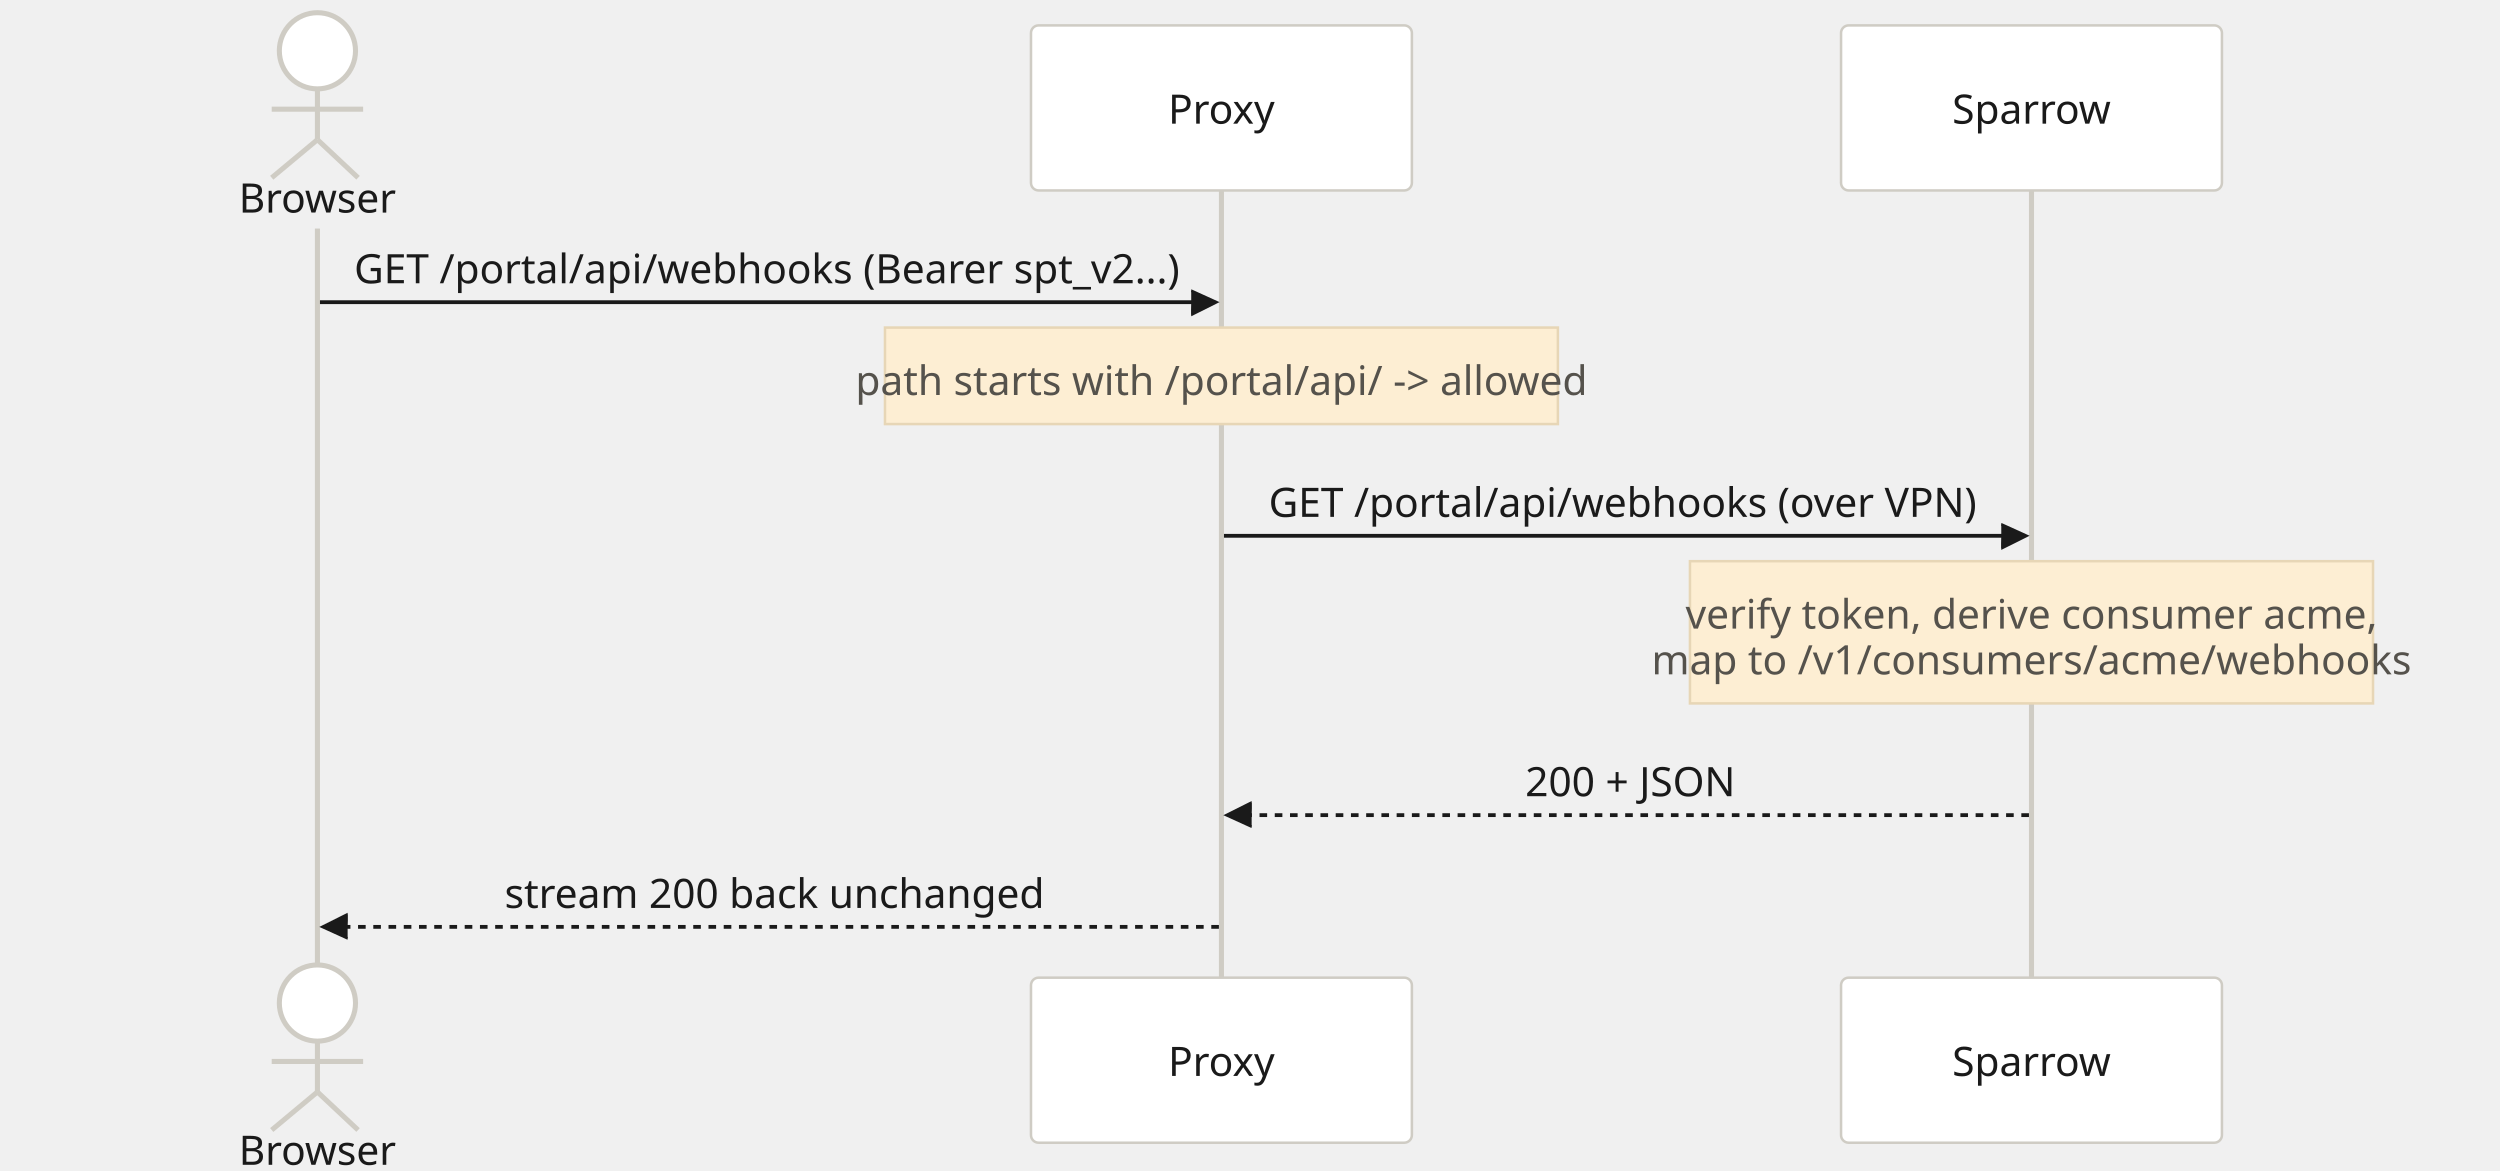
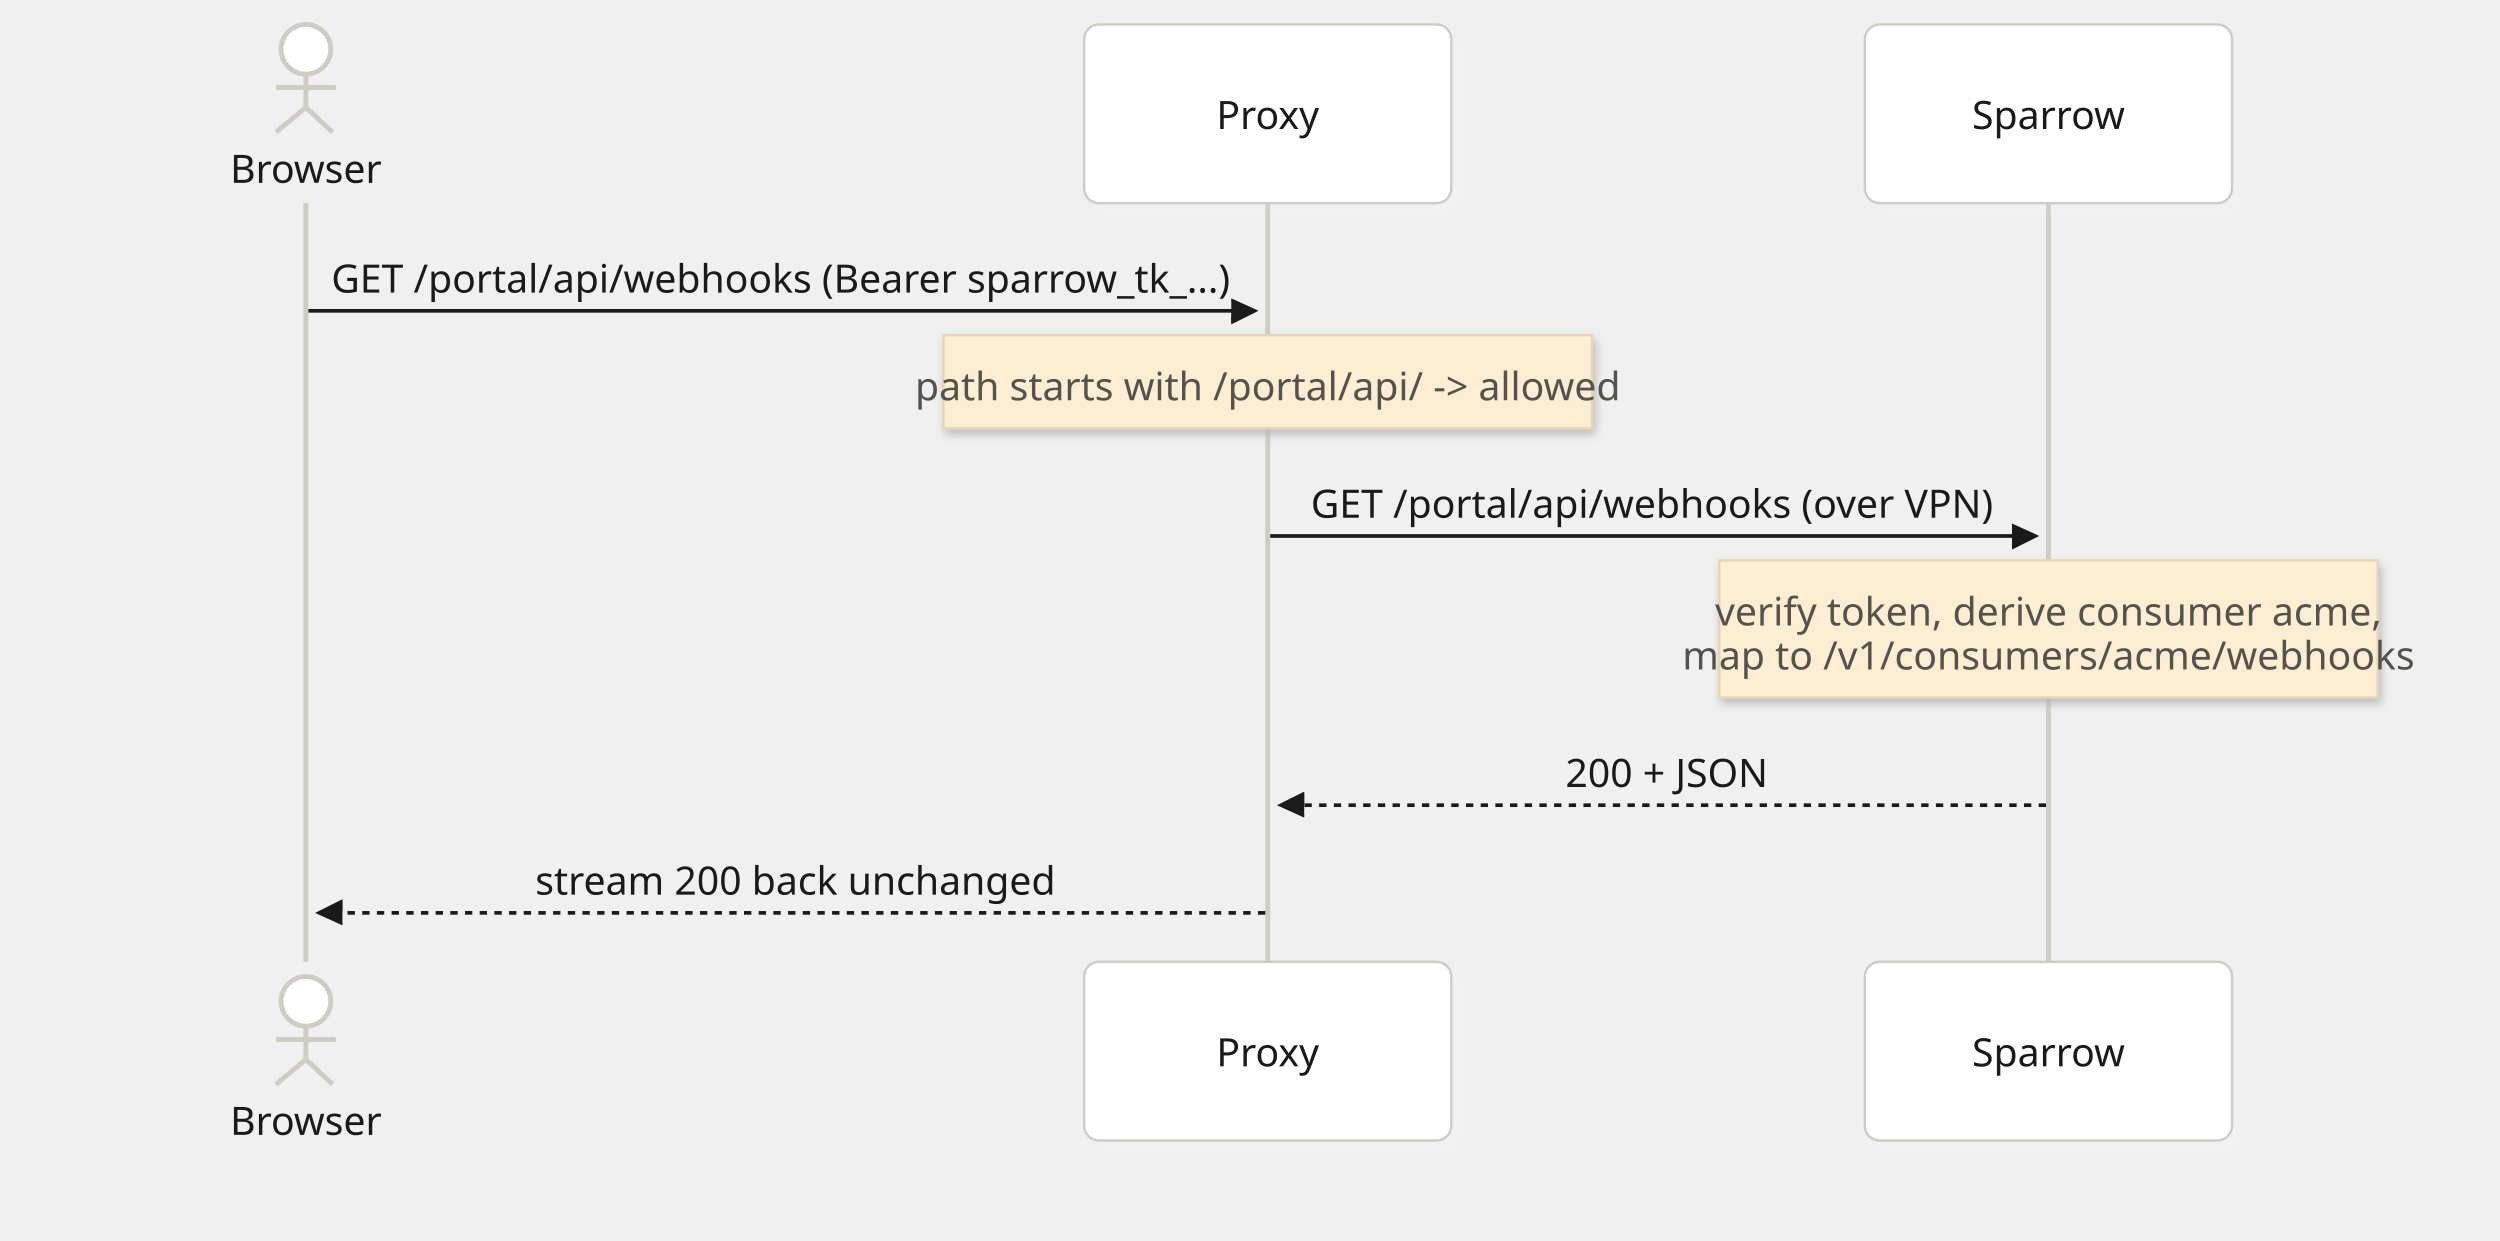
- <svg xmlns="http://www.w3.org/2000/svg" id="my-svg" width="100%" style="max-width: 984.5px; background-color: transparent;" viewBox="-50 -10 984.5 461" role="graphics-document document" aria-roledescription="sequence">
+ <svg xmlns="http://www.w3.org/2000/svg" id="my-svg" width="100%" style="max-width: 1021.5px; background-color: transparent;" viewBox="-50 -10 1021.5 507" role="graphics-document document" aria-roledescription="sequence">
  <g>
-     <rect x="675" y="375" fill="#eaeaea" stroke="#666" width="150" height="65" name="S" rx="3" ry="3" class="actor actor-bottom" />
-     <text x="750" y="407.5" dominant-baseline="central" alignment-baseline="central" class="actor actor-box" style="text-anchor: middle; font-size: 16px; font-weight: 400;">
-       <tspan x="750" dy="0">Sparrow</tspan>
+     <rect x="712" y="383" fill="#eaeaea" stroke="#666" width="150" height="73" name="S" rx="6" ry="6" class="actor actor-bottom" data-look="neo" filter="url(#my-svg-drop-shadow)" />
+     <text x="787" y="419.5" dominant-baseline="central" alignment-baseline="central" class="actor actor-box" style="text-anchor: middle; font-size: 16px; font-weight: 400;">
+       <tspan x="787" dy="0">Sparrow</tspan>
    </text>
  </g>
  <g>
-     <rect x="356" y="375" fill="#eaeaea" stroke="#666" width="150" height="65" name="P" rx="3" ry="3" class="actor actor-bottom" />
-     <text x="431" y="407.5" dominant-baseline="central" alignment-baseline="central" class="actor actor-box" style="text-anchor: middle; font-size: 16px; font-weight: 400;">
-       <tspan x="431" dy="0">Proxy</tspan>
+     <rect x="393" y="383" fill="#eaeaea" stroke="#666" width="150" height="73" name="P" rx="6" ry="6" class="actor actor-bottom" data-look="neo" filter="url(#my-svg-drop-shadow)" />
+     <text x="468" y="419.5" dominant-baseline="central" alignment-baseline="central" class="actor actor-box" style="text-anchor: middle; font-size: 16px; font-weight: 400;">
+       <tspan x="468" dy="0">Proxy</tspan>
    </text>
  </g>
  <g />
  <g>
-     <line id="actor2" x1="750" y1="65" x2="750" y2="375" class="actor-line 200" stroke-width="0.5px" stroke="#999" name="S" data-et="life-line" data-id="S" />
-     <g id="root-2" data-et="participant" data-type="participant" data-id="S">
-       <rect x="675" y="0" fill="#eaeaea" stroke="#666" width="150" height="65" name="S" rx="3" ry="3" class="actor actor-top" />
-       <text x="750" y="32.5" dominant-baseline="central" alignment-baseline="central" class="actor actor-box" style="text-anchor: middle; font-size: 16px; font-weight: 400;">
-         <tspan x="750" dy="0">Sparrow</tspan>
+     <line id="actor2" x1="787" y1="73" x2="787" y2="383" class="actor-line 200" stroke-width="0.5px" stroke="#999" name="S" data-et="life-line" data-id="S" />
+     <g id="root-2" data-look="neo" data-et="participant" data-type="participant" data-id="S">
+       <rect x="712" y="0" fill="#eaeaea" stroke="#666" width="150" height="73" name="S" rx="6" ry="6" class="actor actor-top" data-look="neo" filter="url(#my-svg-drop-shadow)" />
+       <text x="787" y="36.5" dominant-baseline="central" alignment-baseline="central" class="actor actor-box" style="text-anchor: middle; font-size: 16px; font-weight: 400;">
+         <tspan x="787" dy="0">Sparrow</tspan>
      </text>
    </g>
  </g>
  <g>
-     <line id="actor1" x1="431" y1="65" x2="431" y2="375" class="actor-line 200" stroke-width="0.5px" stroke="#999" name="P" data-et="life-line" data-id="P" />
-     <g id="root-1" data-et="participant" data-type="participant" data-id="P">
-       <rect x="356" y="0" fill="#eaeaea" stroke="#666" width="150" height="65" name="P" rx="3" ry="3" class="actor actor-top" />
-       <text x="431" y="32.5" dominant-baseline="central" alignment-baseline="central" class="actor actor-box" style="text-anchor: middle; font-size: 16px; font-weight: 400;">
-         <tspan x="431" dy="0">Proxy</tspan>
+     <line id="actor1" x1="468" y1="73" x2="468" y2="383" class="actor-line 200" stroke-width="0.5px" stroke="#999" name="P" data-et="life-line" data-id="P" />
+     <g id="root-1" data-look="neo" data-et="participant" data-type="participant" data-id="P">
+       <rect x="393" y="0" fill="#eaeaea" stroke="#666" width="150" height="73" name="P" rx="6" ry="6" class="actor actor-top" data-look="neo" filter="url(#my-svg-drop-shadow)" />
+       <text x="468" y="36.5" dominant-baseline="central" alignment-baseline="central" class="actor actor-box" style="text-anchor: middle; font-size: 16px; font-weight: 400;">
+         <tspan x="468" dy="0">Proxy</tspan>
      </text>
    </g>
  </g>
  <g>
-     <line id="actor0" x1="75" y1="80" x2="75" y2="375" class="actor-line 200" stroke-width="0.5px" stroke="#999" name="U" data-et="life-line" data-id="U" />
+     <line id="actor0" x1="75" y1="73" x2="75" y2="383" class="actor-line 200" stroke-width="0.5px" stroke="#999" name="U" data-et="life-line" data-id="U" />
  </g>
-   <style>#my-svg{font-family:'Space Grotesk',ui-sans-serif,system-ui,sans-serif;font-size:14px;fill:#1a1a1a;}@keyframes edge-animation-frame{from{stroke-dashoffset:0;}}@keyframes dash{to{stroke-dashoffset:0;}}#my-svg .edge-animation-slow{stroke-dasharray:9,5!important;stroke-dashoffset:900;animation:dash 50s linear infinite;stroke-linecap:round;}#my-svg .edge-animation-fast{stroke-dasharray:9,5!important;stroke-dashoffset:900;animation:dash 20s linear infinite;stroke-linecap:round;}#my-svg .error-icon{fill:#f3f1ec;}#my-svg .error-text{fill:#0c0e13;stroke:#0c0e13;}#my-svg .edge-thickness-normal{stroke-width:1px;}#my-svg .edge-thickness-thick{stroke-width:3.5px;}#my-svg .edge-pattern-solid{stroke-dasharray:0;}#my-svg .edge-thickness-invisible{stroke-width:0;fill:none;}#my-svg .edge-pattern-dashed{stroke-dasharray:3;}#my-svg .edge-pattern-dotted{stroke-dasharray:2;}#my-svg .marker{fill:#55524c;stroke:#55524c;}#my-svg .marker.cross{stroke:#55524c;}#my-svg svg{font-family:'Space Grotesk',ui-sans-serif,system-ui,sans-serif;font-size:14px;}#my-svg p{margin:0;}#my-svg .actor{stroke:#cfccc4;fill:#ffffff;stroke-width:1;}#my-svg rect.actor.outer-path[data-look="neo"]{filter:drop-shadow( 1px 2px 2px rgba(185,185,185,1));}#my-svg rect.note[data-look="neo"]{stroke:hsl(38.571, 51.304%, 80.98%);fill:#fdeed3;filter:drop-shadow( 1px 2px 2px rgba(185,185,185,1));}#my-svg text.actor&gt;tspan{fill:#1a1a1a;stroke:none;}#my-svg .actor-line{stroke:#cfccc4;}#my-svg .innerArc{stroke-width:1.5;stroke-dasharray:none;}#my-svg .messageLine0{stroke-width:1.5;stroke-dasharray:none;stroke:#1a1a1a;}#my-svg .messageLine1{stroke-width:1.5;stroke-dasharray:2,2;stroke:#1a1a1a;}#my-svg [id$="-arrowhead"] path{fill:#1a1a1a;stroke:#1a1a1a;}#my-svg .sequenceNumber{fill:#aaadb3;}#my-svg [id$="-sequencenumber"]{fill:#1a1a1a;}#my-svg [id$="-crosshead"] path{fill:#1a1a1a;stroke:#1a1a1a;}#my-svg .messageText{fill:#1a1a1a;stroke:none;}#my-svg .labelBox{stroke:#cfccc4;fill:#ffffff;filter:none;}#my-svg .labelText,#my-svg .labelText&gt;tspan{fill:#1a1a1a;stroke:none;}#my-svg .loopText,#my-svg .loopText&gt;tspan{fill:#1a1a1a;stroke:none;}#my-svg .loopLine{stroke-width:2px;stroke-dasharray:2,2;stroke:#cfccc4;fill:#cfccc4;}#my-svg .note{stroke:hsl(38.571, 51.304%, 80.98%);fill:#fdeed3;}#my-svg .noteText,#my-svg .noteText&gt;tspan{fill:#55524c;stroke:none;font-weight:normal;}#my-svg .activation0{fill:#f7f5f1;stroke:hsl(40, 27.273%, 85.686%);}#my-svg .activation1{fill:#f7f5f1;stroke:hsl(40, 27.273%, 85.686%);}#my-svg .activation2{fill:#f7f5f1;stroke:hsl(40, 27.273%, 85.686%);}#my-svg .actorPopupMenu{position:absolute;}#my-svg .actorPopupMenuPanel{position:absolute;fill:#ffffff;box-shadow:0px 8px 16px 0px rgba(0,0,0,0.2);filter:drop-shadow(3px 5px 2px rgb(0 0 0 / 0.4));}#my-svg .actor-man circle,#my-svg line{fill:#ffffff;stroke-width:2px;}#my-svg g rect.rect{filter:drop-shadow( 1px 2px 2px rgba(185,185,185,1));stroke:#cfccc4;}#my-svg .node .neo-node{stroke:#cfccc4;}#my-svg [data-look="neo"].node rect,#my-svg [data-look="neo"].cluster rect,#my-svg [data-look="neo"].node polygon{stroke:url(#my-svg-gradient);filter:drop-shadow( 1px 2px 2px rgba(185,185,185,1));}#my-svg [data-look="neo"].node path{stroke:url(#my-svg-gradient);stroke-width:1px;}#my-svg [data-look="neo"].node .outer-path{filter:drop-shadow( 1px 2px 2px rgba(185,185,185,1));}#my-svg [data-look="neo"].node .neo-line path{stroke:#cfccc4;filter:none;}#my-svg [data-look="neo"].node circle{stroke:url(#my-svg-gradient);filter:drop-shadow( 1px 2px 2px rgba(185,185,185,1));}#my-svg [data-look="neo"].node circle .state-start{fill:#000000;}#my-svg [data-look="neo"].icon-shape .icon{fill:url(#my-svg-gradient);filter:drop-shadow( 1px 2px 2px rgba(185,185,185,1));}#my-svg [data-look="neo"].icon-shape .icon-neo path{stroke:url(#my-svg-gradient);filter:drop-shadow( 1px 2px 2px rgba(185,185,185,1));}#my-svg :root{--mermaid-font-family:"trebuchet ms",verdana,arial,sans-serif;}</style>
+   <style>#my-svg{font-family:'Space Grotesk',ui-sans-serif,system-ui,sans-serif;font-size:14px;fill:#1a1a1a;}@keyframes edge-animation-frame{from{stroke-dashoffset:0;}}@keyframes dash{to{stroke-dashoffset:0;}}#my-svg .edge-animation-slow{stroke-dasharray:9,5!important;stroke-dashoffset:900;animation:dash 50s linear infinite;stroke-linecap:round;}#my-svg .edge-animation-fast{stroke-dasharray:9,5!important;stroke-dashoffset:900;animation:dash 20s linear infinite;stroke-linecap:round;}#my-svg .error-icon{fill:#f3f1ec;}#my-svg .error-text{fill:#0c0e13;stroke:#0c0e13;}#my-svg .edge-thickness-normal{stroke-width:1px;}#my-svg .edge-thickness-thick{stroke-width:3.5px;}#my-svg .edge-pattern-solid{stroke-dasharray:0;}#my-svg .edge-thickness-invisible{stroke-width:0;fill:none;}#my-svg .edge-pattern-dashed{stroke-dasharray:3;}#my-svg .edge-pattern-dotted{stroke-dasharray:2;}#my-svg .marker{fill:#55524c;stroke:#55524c;}#my-svg .marker.cross{stroke:#55524c;}#my-svg svg{font-family:'Space Grotesk',ui-sans-serif,system-ui,sans-serif;font-size:14px;}#my-svg p{margin:0;}#my-svg .actor{stroke:#cfccc4;fill:#ffffff;stroke-width:1;}#my-svg rect.actor.outer-path[data-look="neo"]{filter:drop-shadow( 1px 2px 2px rgba(185,185,185,1));}#my-svg rect.note[data-look="neo"]{stroke:hsl(38.571, 51.304%, 80.98%);fill:#fdeed3;filter:drop-shadow( 1px 2px 2px rgba(185,185,185,1));}#my-svg text.actor&gt;tspan{fill:#1a1a1a;stroke:none;}#my-svg .actor-line{stroke:#cfccc4;}#my-svg .innerArc{stroke-width:1.5;stroke-dasharray:none;}#my-svg .messageLine0{stroke-width:1.5;stroke-dasharray:none;stroke:#1a1a1a;}#my-svg .messageLine1{stroke-width:1.5;stroke-dasharray:2,2;stroke:#1a1a1a;}#my-svg [id$="-arrowhead"] path{fill:#1a1a1a;stroke:#1a1a1a;}#my-svg .sequenceNumber{fill:#aaadb3;}#my-svg [id$="-sequencenumber"]{fill:#1a1a1a;}#my-svg [id$="-crosshead"] path{fill:#1a1a1a;stroke:#1a1a1a;}#my-svg .messageText{fill:#1a1a1a;stroke:none;}#my-svg .labelBox{stroke:#cfccc4;fill:#ffffff;filter:drop-shadow( 1px 2px 2px rgba(185,185,185,1));}#my-svg .labelText,#my-svg .labelText&gt;tspan{fill:#1a1a1a;stroke:none;}#my-svg .loopText,#my-svg .loopText&gt;tspan{fill:#1a1a1a;stroke:none;}#my-svg .sectionTitle,#my-svg .sectionTitle&gt;tspan{fill:#1a1a1a;stroke:none;}#my-svg .loopLine{stroke-width:2px;stroke-dasharray:2,2;stroke:#cfccc4;fill:#cfccc4;}#my-svg .note{stroke:hsl(38.571, 51.304%, 80.98%);fill:#fdeed3;}#my-svg .noteText,#my-svg .noteText&gt;tspan{fill:#55524c;stroke:none;}#my-svg .activation0{fill:#f7f5f1;stroke:hsl(40, 27.273%, 85.686%);}#my-svg .activation1{fill:#f7f5f1;stroke:hsl(40, 27.273%, 85.686%);}#my-svg .activation2{fill:#f7f5f1;stroke:hsl(40, 27.273%, 85.686%);}#my-svg .actorPopupMenu{position:absolute;}#my-svg .actorPopupMenuPanel{position:absolute;fill:#ffffff;box-shadow:0px 8px 16px 0px rgba(0,0,0,0.2);filter:drop-shadow(3px 5px 2px rgb(0 0 0 / 0.4));}#my-svg .actor-man circle,#my-svg line{fill:#ffffff;stroke-width:2px;}#my-svg g rect.rect{filter:drop-shadow( 1px 2px 2px rgba(185,185,185,1));stroke:#cfccc4;}#my-svg .node .neo-node{stroke:#cfccc4;}#my-svg [data-look="neo"].node rect,#my-svg [data-look="neo"].cluster rect,#my-svg [data-look="neo"].node polygon{stroke:#cfccc4;filter:drop-shadow( 1px 2px 2px rgba(185,185,185,1));}#my-svg [data-look="neo"].swimlane.cluster rect{filter:none;}#my-svg [data-look="neo"].node path{stroke:#cfccc4;stroke-width:1px;}#my-svg [data-look="neo"].node .outer-path{filter:drop-shadow( 1px 2px 2px rgba(185,185,185,1));}#my-svg [data-look="neo"].node .neo-line path{stroke:#cfccc4;filter:none;}#my-svg [data-look="neo"].node circle{stroke:#cfccc4;filter:drop-shadow( 1px 2px 2px rgba(185,185,185,1));}#my-svg [data-look="neo"].node circle .state-start{fill:#000000;}#my-svg [data-look="neo"].icon-shape .icon{fill:#cfccc4;filter:drop-shadow( 1px 2px 2px rgba(185,185,185,1));}#my-svg [data-look="neo"].icon-shape .icon-neo path{stroke:#cfccc4;filter:drop-shadow( 1px 2px 2px rgba(185,185,185,1));}#my-svg :root{--mermaid-font-family:"trebuchet ms",verdana,arial,sans-serif;}</style>
  <g />
  <defs>
    <symbol id="my-svg-computer" width="24" height="24">
      <path transform="scale(.5)" d="M2 2v13h20v-13h-20zm18 11h-16v-9h16v9zm-10.228 6l.466-1h3.524l.467 1h-4.457zm14.228 3h-24l2-6h2.104l-1.33 4h18.45l-1.297-4h2.073l2 6zm-5-10h-14v-7h14v7z" />
    </symbol>
  </defs>
  <defs>
    <symbol id="my-svg-database" fill-rule="evenodd" clip-rule="evenodd">
      <path transform="scale(.5)" d="M12.258.001l.256.004.255.005.253.008.251.01.249.012.247.015.246.016.242.019.241.02.239.023.236.024.233.027.231.028.229.031.225.032.223.034.22.036.217.038.214.04.211.041.208.043.205.045.201.046.198.048.194.05.191.051.187.053.183.054.18.056.175.057.172.059.168.06.163.061.16.063.155.064.15.066.074.033.073.033.071.034.07.034.069.035.068.035.067.035.066.035.064.036.064.036.062.036.06.036.06.037.058.037.058.037.055.038.055.038.053.038.052.038.051.039.05.039.048.039.047.039.045.04.044.04.043.04.041.04.04.041.039.041.037.041.036.041.034.041.033.042.032.042.03.042.029.042.027.042.026.043.024.043.023.043.021.043.02.043.018.044.017.043.015.044.013.044.012.044.011.045.009.044.007.045.006.045.004.045.002.045.001.045v17l-.001.045-.002.045-.004.045-.006.045-.007.045-.009.044-.011.045-.012.044-.013.044-.015.044-.017.043-.018.044-.02.043-.021.043-.023.043-.024.043-.026.043-.027.042-.029.042-.03.042-.032.042-.033.042-.034.041-.036.041-.037.041-.039.041-.04.041-.041.04-.043.04-.044.04-.045.04-.047.039-.048.039-.05.039-.051.039-.052.038-.053.038-.055.038-.055.038-.058.037-.058.037-.06.037-.06.036-.062.036-.064.036-.064.036-.066.035-.067.035-.068.035-.069.035-.07.034-.071.034-.073.033-.074.033-.15.066-.155.064-.16.063-.163.061-.168.06-.172.059-.175.057-.18.056-.183.054-.187.053-.191.051-.194.05-.198.048-.201.046-.205.045-.208.043-.211.041-.214.04-.217.038-.22.036-.223.034-.225.032-.229.031-.231.028-.233.027-.236.024-.239.023-.241.02-.242.019-.246.016-.247.015-.249.012-.251.01-.253.008-.255.005-.256.004-.258.001-.258-.001-.256-.004-.255-.005-.253-.008-.251-.01-.249-.012-.247-.015-.245-.016-.243-.019-.241-.02-.238-.023-.236-.024-.234-.027-.231-.028-.228-.031-.226-.032-.223-.034-.22-.036-.217-.038-.214-.04-.211-.041-.208-.043-.204-.045-.201-.046-.198-.048-.195-.05-.19-.051-.187-.053-.184-.054-.179-.056-.176-.057-.172-.059-.167-.06-.164-.061-.159-.063-.155-.064-.151-.066-.074-.033-.072-.033-.072-.034-.07-.034-.069-.035-.068-.035-.067-.035-.066-.035-.064-.036-.063-.036-.062-.036-.061-.036-.06-.037-.058-.037-.057-.037-.056-.038-.055-.038-.053-.038-.052-.038-.051-.039-.049-.039-.049-.039-.046-.039-.046-.04-.044-.04-.043-.04-.041-.04-.04-.041-.039-.041-.037-.041-.036-.041-.034-.041-.033-.042-.032-.042-.03-.042-.029-.042-.027-.042-.026-.043-.024-.043-.023-.043-.021-.043-.02-.043-.018-.044-.017-.043-.015-.044-.013-.044-.012-.044-.011-.045-.009-.044-.007-.045-.006-.045-.004-.045-.002-.045-.001-.045v-17l.001-.045.002-.045.004-.045.006-.045.007-.045.009-.044.011-.045.012-.044.013-.044.015-.044.017-.043.018-.044.02-.043.021-.043.023-.043.024-.043.026-.043.027-.042.029-.042.03-.042.032-.042.033-.042.034-.041.036-.041.037-.041.039-.041.04-.041.041-.04.043-.04.044-.04.046-.04.046-.039.049-.039.049-.039.051-.039.052-.038.053-.038.055-.038.056-.038.057-.037.058-.037.06-.037.061-.036.062-.036.063-.036.064-.036.066-.035.067-.035.068-.035.069-.035.07-.034.072-.034.072-.033.074-.033.151-.066.155-.064.159-.063.164-.061.167-.06.172-.059.176-.057.179-.056.184-.054.187-.053.19-.051.195-.05.198-.048.201-.046.204-.045.208-.043.211-.041.214-.04.217-.038.22-.036.223-.034.226-.032.228-.031.231-.028.234-.027.236-.024.238-.023.241-.02.243-.019.245-.016.247-.015.249-.012.251-.01.253-.008.255-.005.256-.004.258-.001.258.001zm-9.258 20.499v.01l.001.021.003.021.004.022.005.021.006.022.007.022.009.023.01.022.011.023.012.023.013.023.015.023.016.024.017.023.018.024.019.024.021.024.022.025.023.024.024.025.052.049.056.05.061.051.066.051.07.051.075.051.079.052.084.052.088.052.092.052.097.052.102.051.105.052.11.052.114.051.119.051.123.051.127.05.131.05.135.05.139.048.144.049.147.047.152.047.155.047.16.045.163.045.167.043.171.043.176.041.178.041.183.039.187.039.19.037.194.035.197.035.202.033.204.031.209.03.212.029.216.027.219.025.222.024.226.021.23.02.233.018.236.016.24.015.243.012.246.01.249.008.253.005.256.004.259.001.26-.001.257-.004.254-.005.25-.008.247-.011.244-.012.241-.014.237-.016.233-.018.231-.021.226-.021.224-.024.22-.026.216-.027.212-.028.21-.031.205-.031.202-.034.198-.034.194-.036.191-.037.187-.039.183-.04.179-.04.175-.042.172-.043.168-.044.163-.045.16-.046.155-.046.152-.047.148-.048.143-.049.139-.049.136-.05.131-.05.126-.05.123-.051.118-.052.114-.051.11-.052.106-.052.101-.052.096-.052.092-.052.088-.053.083-.051.079-.052.074-.052.07-.051.065-.051.06-.051.056-.05.051-.05.023-.024.023-.025.021-.024.02-.024.019-.024.018-.024.017-.024.015-.023.014-.024.013-.023.012-.023.01-.023.01-.022.008-.022.006-.022.006-.022.004-.022.004-.021.001-.021.001-.021v-4.127l-.077.055-.08.053-.083.054-.085.053-.087.052-.09.052-.093.051-.095.05-.097.05-.1.049-.102.049-.105.048-.106.047-.109.047-.111.046-.114.045-.115.045-.118.044-.12.043-.122.042-.124.042-.126.041-.128.04-.13.04-.132.038-.134.038-.135.037-.138.037-.139.035-.142.035-.143.034-.144.033-.147.032-.148.031-.15.03-.151.03-.153.029-.154.027-.156.027-.158.026-.159.025-.161.024-.162.023-.163.022-.165.021-.166.02-.167.019-.169.018-.169.017-.171.016-.173.015-.173.014-.175.013-.175.012-.177.011-.178.01-.179.008-.179.008-.181.006-.182.005-.182.004-.184.003-.184.002h-.37l-.184-.002-.184-.003-.182-.004-.182-.005-.181-.006-.179-.008-.179-.008-.178-.01-.176-.011-.176-.012-.175-.013-.173-.014-.172-.015-.171-.016-.17-.017-.169-.018-.167-.019-.166-.02-.165-.021-.163-.022-.162-.023-.161-.024-.159-.025-.157-.026-.156-.027-.155-.027-.153-.029-.151-.03-.15-.03-.148-.031-.146-.032-.145-.033-.143-.034-.141-.035-.14-.035-.137-.037-.136-.037-.134-.038-.132-.038-.13-.04-.128-.04-.126-.041-.124-.042-.122-.042-.12-.044-.117-.043-.116-.045-.113-.045-.112-.046-.109-.047-.106-.047-.105-.048-.102-.049-.1-.049-.097-.05-.095-.05-.093-.052-.09-.051-.087-.052-.085-.053-.083-.054-.08-.054-.077-.054v4.127zm0-5.654v.011l.001.021.003.021.004.021.005.022.006.022.007.022.009.022.01.022.011.023.012.023.013.023.015.024.016.023.017.024.018.024.019.024.021.024.022.024.023.025.024.024.052.05.056.05.061.05.066.051.07.051.075.052.079.051.084.052.088.052.092.052.097.052.102.052.105.052.11.051.114.051.119.052.123.05.127.051.131.05.135.049.139.049.144.048.147.048.152.047.155.046.16.045.163.045.167.044.171.042.176.042.178.04.183.04.187.038.19.037.194.036.197.034.202.033.204.032.209.03.212.028.216.027.219.025.222.024.226.022.23.02.233.018.236.016.24.014.243.012.246.01.249.008.253.006.256.003.259.001.26-.001.257-.003.254-.006.25-.008.247-.01.244-.012.241-.015.237-.016.233-.018.231-.02.226-.022.224-.024.22-.025.216-.027.212-.029.21-.03.205-.032.202-.033.198-.035.194-.036.191-.037.187-.039.183-.039.179-.041.175-.042.172-.043.168-.044.163-.045.16-.045.155-.047.152-.047.148-.048.143-.048.139-.05.136-.049.131-.05.126-.051.123-.051.118-.051.114-.052.11-.052.106-.052.101-.052.096-.052.092-.052.088-.052.083-.052.079-.052.074-.051.07-.052.065-.051.06-.05.056-.051.051-.049.023-.025.023-.024.021-.025.02-.024.019-.024.018-.024.017-.024.015-.023.014-.023.013-.024.012-.022.01-.023.01-.023.008-.022.006-.022.006-.022.004-.021.004-.022.001-.021.001-.021v-4.139l-.077.054-.08.054-.083.054-.085.052-.087.053-.09.051-.093.051-.095.051-.097.05-.1.049-.102.049-.105.048-.106.047-.109.047-.111.046-.114.045-.115.044-.118.044-.12.044-.122.042-.124.042-.126.041-.128.04-.13.039-.132.039-.134.038-.135.037-.138.036-.139.036-.142.035-.143.033-.144.033-.147.033-.148.031-.15.03-.151.03-.153.028-.154.028-.156.027-.158.026-.159.025-.161.024-.162.023-.163.022-.165.021-.166.02-.167.019-.169.018-.169.017-.171.016-.173.015-.173.014-.175.013-.175.012-.177.011-.178.009-.179.009-.179.007-.181.007-.182.005-.182.004-.184.003-.184.002h-.37l-.184-.002-.184-.003-.182-.004-.182-.005-.181-.007-.179-.007-.179-.009-.178-.009-.176-.011-.176-.012-.175-.013-.173-.014-.172-.015-.171-.016-.17-.017-.169-.018-.167-.019-.166-.02-.165-.021-.163-.022-.162-.023-.161-.024-.159-.025-.157-.026-.156-.027-.155-.028-.153-.028-.151-.03-.15-.03-.148-.031-.146-.033-.145-.033-.143-.033-.141-.035-.14-.036-.137-.036-.136-.037-.134-.038-.132-.039-.13-.039-.128-.04-.126-.041-.124-.042-.122-.043-.12-.043-.117-.044-.116-.044-.113-.046-.112-.046-.109-.046-.106-.047-.105-.048-.102-.049-.1-.049-.097-.05-.095-.051-.093-.051-.09-.051-.087-.053-.085-.052-.083-.054-.08-.054-.077-.054v4.139zm0-5.666v.011l.001.02.003.022.004.021.005.022.006.021.007.022.009.023.01.022.011.023.012.023.013.023.015.023.016.024.017.024.018.023.019.024.021.025.022.024.023.024.024.025.052.05.056.05.061.05.066.051.07.051.075.052.079.051.084.052.088.052.092.052.097.052.102.052.105.051.11.052.114.051.119.051.123.051.127.05.131.05.135.05.139.049.144.048.147.048.152.047.155.046.16.045.163.045.167.043.171.043.176.042.178.04.183.04.187.038.19.037.194.036.197.034.202.033.204.032.209.03.212.028.216.027.219.025.222.024.226.021.23.02.233.018.236.017.24.014.243.012.246.01.249.008.253.006.256.003.259.001.26-.001.257-.003.254-.006.25-.008.247-.01.244-.013.241-.014.237-.016.233-.018.231-.02.226-.022.224-.024.22-.025.216-.027.212-.029.21-.03.205-.032.202-.033.198-.035.194-.036.191-.037.187-.039.183-.039.179-.041.175-.042.172-.043.168-.044.163-.045.16-.045.155-.047.152-.047.148-.048.143-.049.139-.049.136-.049.131-.051.126-.05.123-.051.118-.052.114-.051.11-.052.106-.052.101-.052.096-.052.092-.052.088-.052.083-.052.079-.052.074-.052.07-.051.065-.051.06-.051.056-.05.051-.049.023-.025.023-.025.021-.024.02-.024.019-.024.018-.024.017-.024.015-.023.014-.024.013-.023.012-.023.01-.022.01-.023.008-.022.006-.022.006-.022.004-.022.004-.021.001-.021.001-.021v-4.153l-.077.054-.08.054-.083.053-.085.053-.087.053-.09.051-.093.051-.095.051-.097.05-.1.049-.102.048-.105.048-.106.048-.109.046-.111.046-.114.046-.115.044-.118.044-.12.043-.122.043-.124.042-.126.041-.128.04-.13.039-.132.039-.134.038-.135.037-.138.036-.139.036-.142.034-.143.034-.144.033-.147.032-.148.032-.15.03-.151.03-.153.028-.154.028-.156.027-.158.026-.159.024-.161.024-.162.023-.163.023-.165.021-.166.02-.167.019-.169.018-.169.017-.171.016-.173.015-.173.014-.175.013-.175.012-.177.01-.178.01-.179.009-.179.007-.181.006-.182.006-.182.004-.184.003-.184.001-.185.001-.185-.001-.184-.001-.184-.003-.182-.004-.182-.006-.181-.006-.179-.007-.179-.009-.178-.01-.176-.01-.176-.012-.175-.013-.173-.014-.172-.015-.171-.016-.17-.017-.169-.018-.167-.019-.166-.02-.165-.021-.163-.023-.162-.023-.161-.024-.159-.024-.157-.026-.156-.027-.155-.028-.153-.028-.151-.03-.15-.03-.148-.032-.146-.032-.145-.033-.143-.034-.141-.034-.14-.036-.137-.036-.136-.037-.134-.038-.132-.039-.13-.039-.128-.041-.126-.041-.124-.041-.122-.043-.12-.043-.117-.044-.116-.044-.113-.046-.112-.046-.109-.046-.106-.048-.105-.048-.102-.048-.1-.05-.097-.049-.095-.051-.093-.051-.09-.052-.087-.052-.085-.053-.083-.053-.08-.054-.077-.054v4.153zm8.74-8.179l-.257.004-.254.005-.25.008-.247.011-.244.012-.241.014-.237.016-.233.018-.231.021-.226.022-.224.023-.22.026-.216.027-.212.028-.21.031-.205.032-.202.033-.198.034-.194.036-.191.038-.187.038-.183.04-.179.041-.175.042-.172.043-.168.043-.163.045-.16.046-.155.046-.152.048-.148.048-.143.048-.139.049-.136.05-.131.05-.126.051-.123.051-.118.051-.114.052-.11.052-.106.052-.101.052-.096.052-.092.052-.088.052-.083.052-.079.052-.074.051-.07.052-.065.051-.06.05-.056.05-.051.05-.023.025-.023.024-.021.024-.02.025-.019.024-.018.024-.017.023-.015.024-.014.023-.013.023-.012.023-.01.023-.01.022-.008.022-.006.023-.006.021-.004.022-.004.021-.001.021-.001.021.001.021.001.021.004.021.004.022.006.021.006.023.008.022.01.022.01.023.012.023.013.023.014.023.015.024.017.023.018.024.019.024.02.025.021.024.023.024.023.025.051.05.056.05.06.05.065.051.07.052.074.051.079.052.083.052.088.052.092.052.096.052.101.052.106.052.11.052.114.052.118.051.123.051.126.051.131.05.136.05.139.049.143.048.148.048.152.048.155.046.16.046.163.045.168.043.172.043.175.042.179.041.183.04.187.038.191.038.194.036.198.034.202.033.205.032.21.031.212.028.216.027.22.026.224.023.226.022.231.021.233.018.237.016.241.014.244.012.247.011.25.008.254.005.257.004.26.001.26-.001.257-.004.254-.005.25-.008.247-.011.244-.012.241-.014.237-.016.233-.018.231-.021.226-.022.224-.023.22-.026.216-.027.212-.028.21-.031.205-.032.202-.033.198-.034.194-.036.191-.038.187-.038.183-.04.179-.041.175-.042.172-.043.168-.043.163-.045.16-.046.155-.046.152-.048.148-.048.143-.048.139-.049.136-.05.131-.05.126-.051.123-.051.118-.051.114-.052.11-.052.106-.052.101-.052.096-.052.092-.052.088-.052.083-.052.079-.052.074-.051.07-.052.065-.051.06-.05.056-.05.051-.05.023-.025.023-.024.021-.024.02-.025.019-.024.018-.024.017-.023.015-.024.014-.023.013-.023.012-.023.01-.023.01-.022.008-.022.006-.023.006-.021.004-.022.004-.021.001-.021.001-.021-.001-.021-.001-.021-.004-.021-.004-.022-.006-.021-.006-.023-.008-.022-.01-.022-.01-.023-.012-.023-.013-.023-.014-.023-.015-.024-.017-.023-.018-.024-.019-.024-.02-.025-.021-.024-.023-.024-.023-.025-.051-.05-.056-.05-.06-.05-.065-.051-.07-.052-.074-.051-.079-.052-.083-.052-.088-.052-.092-.052-.096-.052-.101-.052-.106-.052-.11-.052-.114-.052-.118-.051-.123-.051-.126-.051-.131-.05-.136-.05-.139-.049-.143-.048-.148-.048-.152-.048-.155-.046-.16-.046-.163-.045-.168-.043-.172-.043-.175-.042-.179-.041-.183-.04-.187-.038-.191-.038-.194-.036-.198-.034-.202-.033-.205-.032-.21-.031-.212-.028-.216-.027-.22-.026-.224-.023-.226-.022-.231-.021-.233-.018-.237-.016-.241-.014-.244-.012-.247-.011-.25-.008-.254-.005-.257-.004-.26-.001-.26.001z" />
    </symbol>
  </defs>
  <defs>
    <symbol id="my-svg-clock" width="24" height="24">
      <path transform="scale(.5)" d="M12 2c5.514 0 10 4.486 10 10s-4.486 10-10 10-10-4.486-10-10 4.486-10 10-10zm0-2c-6.627 0-12 5.373-12 12s5.373 12 12 12 12-5.373 12-12-5.373-12-12-12zm5.848 12.459c.202.038.202.333.001.372-1.907.361-6.045 1.111-6.547 1.111-.719 0-1.301-.582-1.301-1.301 0-.512.77-5.447 1.125-7.445.034-.192.312-.181.343.014l.985 6.238 5.394 1.011z" />
    </symbol>
  </defs>
  <defs>
    <marker id="my-svg-arrowhead" refX="7.9" refY="5" markerUnits="userSpaceOnUse" markerWidth="12" markerHeight="12" orient="auto-start-reverse">
      <path d="M -1 0 L 10 5 L 0 10 z" />
    </marker>
  </defs>
  <defs>
    <marker id="my-svg-crosshead" markerWidth="15" markerHeight="8" orient="auto" refX="4" refY="4.5">
      <path fill="none" stroke="#000000" stroke-width="1pt" d="M 1,2 L 6,7 M 6,2 L 1,7" style="stroke-dasharray: 0, 0;" />
    </marker>
  </defs>
  <defs>
    <marker id="my-svg-filled-head" refX="15.5" refY="7" markerWidth="20" markerHeight="28" orient="auto">
      <path d="M 18,7 L9,13 L14,7 L9,1 Z" />
    </marker>
  </defs>
  <defs>
    <marker id="my-svg-sequencenumber" refX="15" refY="15" markerWidth="60" markerHeight="40" orient="auto">
      <circle cx="15" cy="15" r="6" />
    </marker>
  </defs>
  <defs>
    <marker id="my-svg-solidTopArrowHead" refX="7.9" refY="7.25" markerUnits="userSpaceOnUse" markerWidth="12" markerHeight="12" orient="auto-start-reverse">
      <path d="M 0 0 L 10 8 L 0 8 z" />
    </marker>
  </defs>
  <defs>
    <marker id="my-svg-solidBottomArrowHead" refX="7.9" refY="0.75" markerUnits="userSpaceOnUse" markerWidth="12" markerHeight="12" orient="auto-start-reverse">
      <path d="M 0 0 L 10 0 L 0 8 z" />
    </marker>
  </defs>
  <defs>
    <marker id="my-svg-stickTopArrowHead" refX="7.5" refY="7" markerUnits="userSpaceOnUse" markerWidth="12" markerHeight="12" orient="auto-start-reverse">
      <path d="M 0 0 L 7 7" stroke="black" stroke-width="1.5" fill="none" />
    </marker>
  </defs>
  <defs>
    <marker id="my-svg-stickBottomArrowHead" refX="7.5" refY="0" markerUnits="userSpaceOnUse" markerWidth="12" markerHeight="12" orient="auto-start-reverse">
      <path d="M 0 7 L 7 0" stroke="black" stroke-width="1.5" fill="none" />
    </marker>
  </defs>
+   <defs>
+     <filter id="my-svg-drop-shadow" height="130%" width="130%">
+       <feDropShadow dx="4" dy="4" stdDeviation="0" flood-opacity="0.06" flood-color="#FFFFFF" />
+     </filter>
+   </defs>
  <g data-et="note" data-id="i1">
-     <rect x="298.5" y="119" fill="#EDF2AE" stroke="#666" width="265" height="38" class="note" />
-     <text x="431" y="124" text-anchor="middle" dominant-baseline="middle" alignment-baseline="middle" class="noteText" dy="1em" style="font-size: 16px; font-weight: 400;">
-       <tspan x="431">path starts with /portal/api/ -&gt; allowed</tspan>
+     <rect x="335.5" y="127" fill="#EDF2AE" stroke="#666" width="265" height="38" class="note" data-look="neo" />
+     <text x="468" y="132" text-anchor="middle" dominant-baseline="middle" alignment-baseline="middle" class="noteText" dy="1em" style="font-size: 16px; font-weight: 400;">
+       <tspan x="468">path starts with /portal/api/ -&gt; allowed</tspan>
    </text>
  </g>
  <g data-et="note" data-id="i3">
-     <rect x="615.5" y="211" fill="#EDF2AE" stroke="#666" width="269" height="56" class="note" />
-     <text x="750" y="216" text-anchor="middle" dominant-baseline="middle" alignment-baseline="middle" class="noteText" dy="1em" style="font-size: 16px; font-weight: 400;">
-       <tspan x="750">verify token, derive consumer acme,</tspan>
+     <rect x="652.5" y="219" fill="#EDF2AE" stroke="#666" width="269" height="56" class="note" data-look="neo" />
+     <text x="787" y="224" text-anchor="middle" dominant-baseline="middle" alignment-baseline="middle" class="noteText" dy="1em" style="font-size: 16px; font-weight: 400;">
+       <tspan x="787">verify token, derive consumer acme,</tspan>
    </text>
-     <text x="750" y="234" text-anchor="middle" dominant-baseline="middle" alignment-baseline="middle" class="noteText" dy="1em" style="font-size: 16px; font-weight: 400;">
-       <tspan x="750">map to /v1/consumers/acme/webhooks</tspan>
+     <text x="787" y="242" text-anchor="middle" dominant-baseline="middle" alignment-baseline="middle" class="noteText" dy="1em" style="font-size: 16px; font-weight: 400;">
+       <tspan x="787">map to /v1/consumers/acme/webhooks</tspan>
    </text>
  </g>
  <g class="actor-man actor-top" name="U" data-et="participant" data-type="actor" data-id="U" style="stroke: rgb(207, 204, 196);">
-     <line id="actor-man-torso0" x1="75" y1="25" x2="75" y2="45" />
-     <line id="actor-man-arms0" x1="57" y1="33" x2="93" y2="33" />
-     <line x1="57" y1="60" x2="75" y2="45" />
-     <line x1="75" y1="45" x2="91" y2="60" />
-     <circle cx="75" cy="10" r="15" width="150" height="65" />
-     <text x="75" y="67.5" dominant-baseline="central" alignment-baseline="central" class="actor actor-man" style="text-anchor: middle; font-size: 16px; font-weight: 400;">
+     <line id="actor-man-torso0" x1="75" y1="20.308" x2="75" y2="33.846" />
+     <line id="actor-man-arms0" x1="62.815" y1="25.723" x2="87.185" y2="25.723" />
+     <line x1="62.815" y1="44" x2="75" y2="33.846" />
+     <line x1="75" y1="33.846" x2="85.831" y2="44" />
+     <circle cx="75" cy="10.154" r="10.154" width="150" height="73" />
+     <text x="75" y="58.5" dominant-baseline="central" alignment-baseline="central" class="actor actor-man" style="text-anchor: middle; font-size: 16px; font-weight: 400;">
      <tspan x="75" dy="0">Browser</tspan>
    </text>
  </g>
-   <text x="252" y="80" text-anchor="middle" dominant-baseline="middle" alignment-baseline="middle" class="messageText" dy="1em" style="font-size: 16px; font-weight: 400;">GET /portal/api/webhooks (Bearer spt_v2...)</text>
-   <line x1="76" y1="109" x2="427" y2="109" class="messageLine0" data-et="message" data-id="i0" data-from="U" data-to="P" stroke-width="2" stroke="none" marker-end="url(#my-svg-arrowhead)" style="fill: none;" />
-   <text x="589" y="172" text-anchor="middle" dominant-baseline="middle" alignment-baseline="middle" class="messageText" dy="1em" style="font-size: 16px; font-weight: 400;">GET /portal/api/webhooks (over VPN)</text>
-   <line x1="432" y1="201" x2="746" y2="201" class="messageLine0" data-et="message" data-id="i2" data-from="P" data-to="S" stroke-width="2" stroke="none" marker-end="url(#my-svg-arrowhead)" style="fill: none;" />
-   <text x="592" y="282" text-anchor="middle" dominant-baseline="middle" alignment-baseline="middle" class="messageText" dy="1em" style="font-size: 16px; font-weight: 400;">200 + JSON</text>
-   <line x1="749" y1="311" x2="435" y2="311" class="messageLine1" data-et="message" data-id="i4" data-from="S" data-to="P" stroke-width="2" stroke="none" marker-end="url(#my-svg-arrowhead)" style="stroke-dasharray: 3, 3; fill: none;" />
-   <text x="255" y="326" text-anchor="middle" dominant-baseline="middle" alignment-baseline="middle" class="messageText" dy="1em" style="font-size: 16px; font-weight: 400;">stream 200 back unchanged</text>
-   <line x1="430" y1="355" x2="79" y2="355" class="messageLine1" data-et="message" data-id="i5" data-from="P" data-to="U" stroke-width="2" stroke="none" marker-end="url(#my-svg-arrowhead)" style="stroke-dasharray: 3, 3; fill: none;" />
+   <text x="269" y="88" text-anchor="middle" dominant-baseline="middle" alignment-baseline="middle" class="messageText" dy="1em" style="font-size: 16px; font-weight: 400;">GET /portal/api/webhooks (Bearer sparrow_tk_...)</text>
+   <line x1="76" y1="117" x2="461" y2="117" class="messageLine0" data-et="message" data-id="i0" data-from="U" data-to="P" stroke-width="2" stroke="none" marker-end="url(#my-svg-arrowhead)" style="fill: none;" />
+   <text x="625" y="180" text-anchor="middle" dominant-baseline="middle" alignment-baseline="middle" class="messageText" dy="1em" style="font-size: 16px; font-weight: 400;">GET /portal/api/webhooks (over VPN)</text>
+   <line x1="469" y1="209" x2="780" y2="209" class="messageLine0" data-et="message" data-id="i2" data-from="P" data-to="S" stroke-width="2" stroke="none" marker-end="url(#my-svg-arrowhead)" style="fill: none;" />
+   <text x="631" y="290" text-anchor="middle" dominant-baseline="middle" alignment-baseline="middle" class="messageText" dy="1em" style="font-size: 16px; font-weight: 400;">200 + JSON</text>
+   <line x1="786" y1="319" x2="475" y2="319" class="messageLine1" data-et="message" data-id="i4" data-from="S" data-to="P" stroke-width="2" stroke="none" marker-end="url(#my-svg-arrowhead)" style="stroke-dasharray: 3, 3; fill: none;" />
+   <text x="275" y="334" text-anchor="middle" dominant-baseline="middle" alignment-baseline="middle" class="messageText" dy="1em" style="font-size: 16px; font-weight: 400;">stream 200 back unchanged</text>
+   <line x1="467" y1="363" x2="82" y2="363" class="messageLine1" data-et="message" data-id="i5" data-from="P" data-to="U" stroke-width="2" stroke="none" marker-end="url(#my-svg-arrowhead)" style="stroke-dasharray: 3, 3; fill: none;" />
  <g class="actor-man actor-bottom" name="U" style="stroke: rgb(207, 204, 196);">
-     <line id="actor-man-torso2" x1="75" y1="400" x2="75" y2="420" />
-     <line id="actor-man-arms2" x1="57" y1="408" x2="93" y2="408" />
-     <line x1="57" y1="435" x2="75" y2="420" />
-     <line x1="75" y1="420" x2="91" y2="435" />
-     <circle cx="75" cy="385" r="15" width="150" height="65" />
-     <text x="75" y="442.5" dominant-baseline="central" alignment-baseline="central" class="actor actor-man" style="text-anchor: middle; font-size: 16px; font-weight: 400;">
+     <line id="actor-man-torso2" x1="75" y1="409.308" x2="75" y2="422.846" />
+     <line id="actor-man-arms2" x1="62.815" y1="414.723" x2="87.185" y2="414.723" />
+     <line x1="62.815" y1="433" x2="75" y2="422.846" />
+     <line x1="75" y1="422.846" x2="85.831" y2="433" />
+     <circle cx="75" cy="399.154" r="10.154" width="150" height="73" />
+     <text x="75" y="447.5" dominant-baseline="central" alignment-baseline="central" class="actor actor-man" style="text-anchor: middle; font-size: 16px; font-weight: 400;">
      <tspan x="75" dy="0">Browser</tspan>
    </text>
  </g>
</svg>
